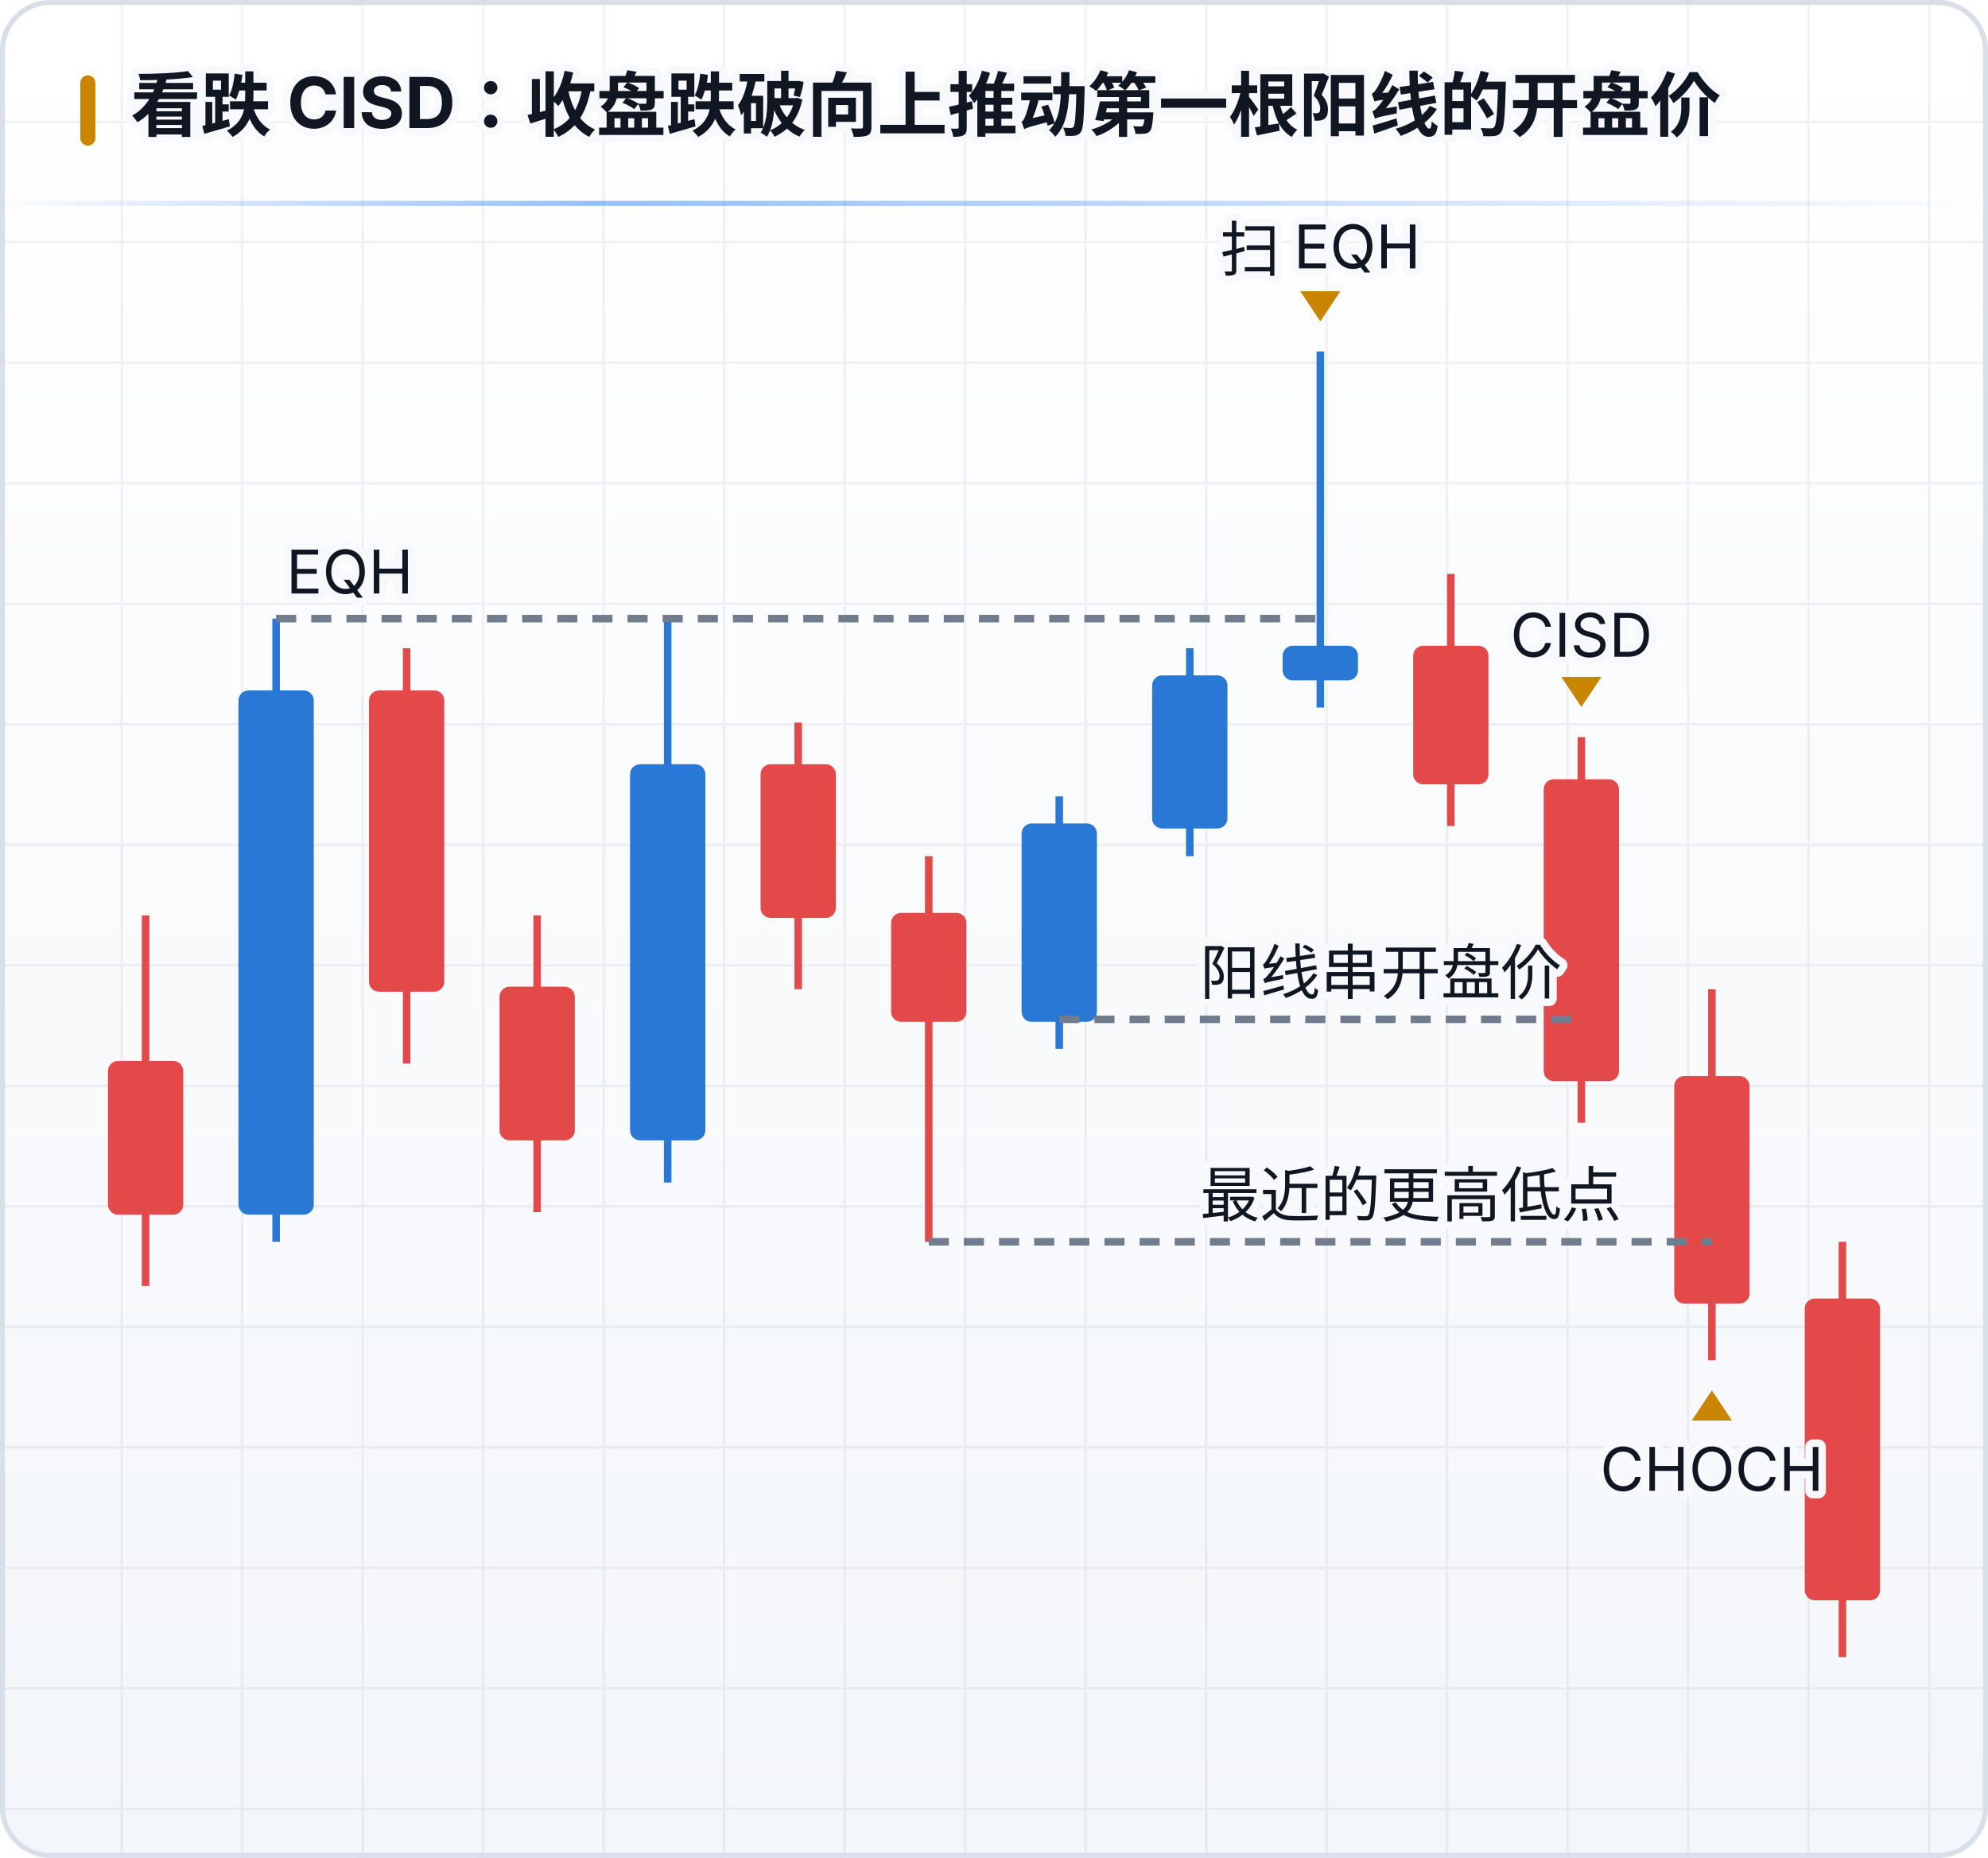
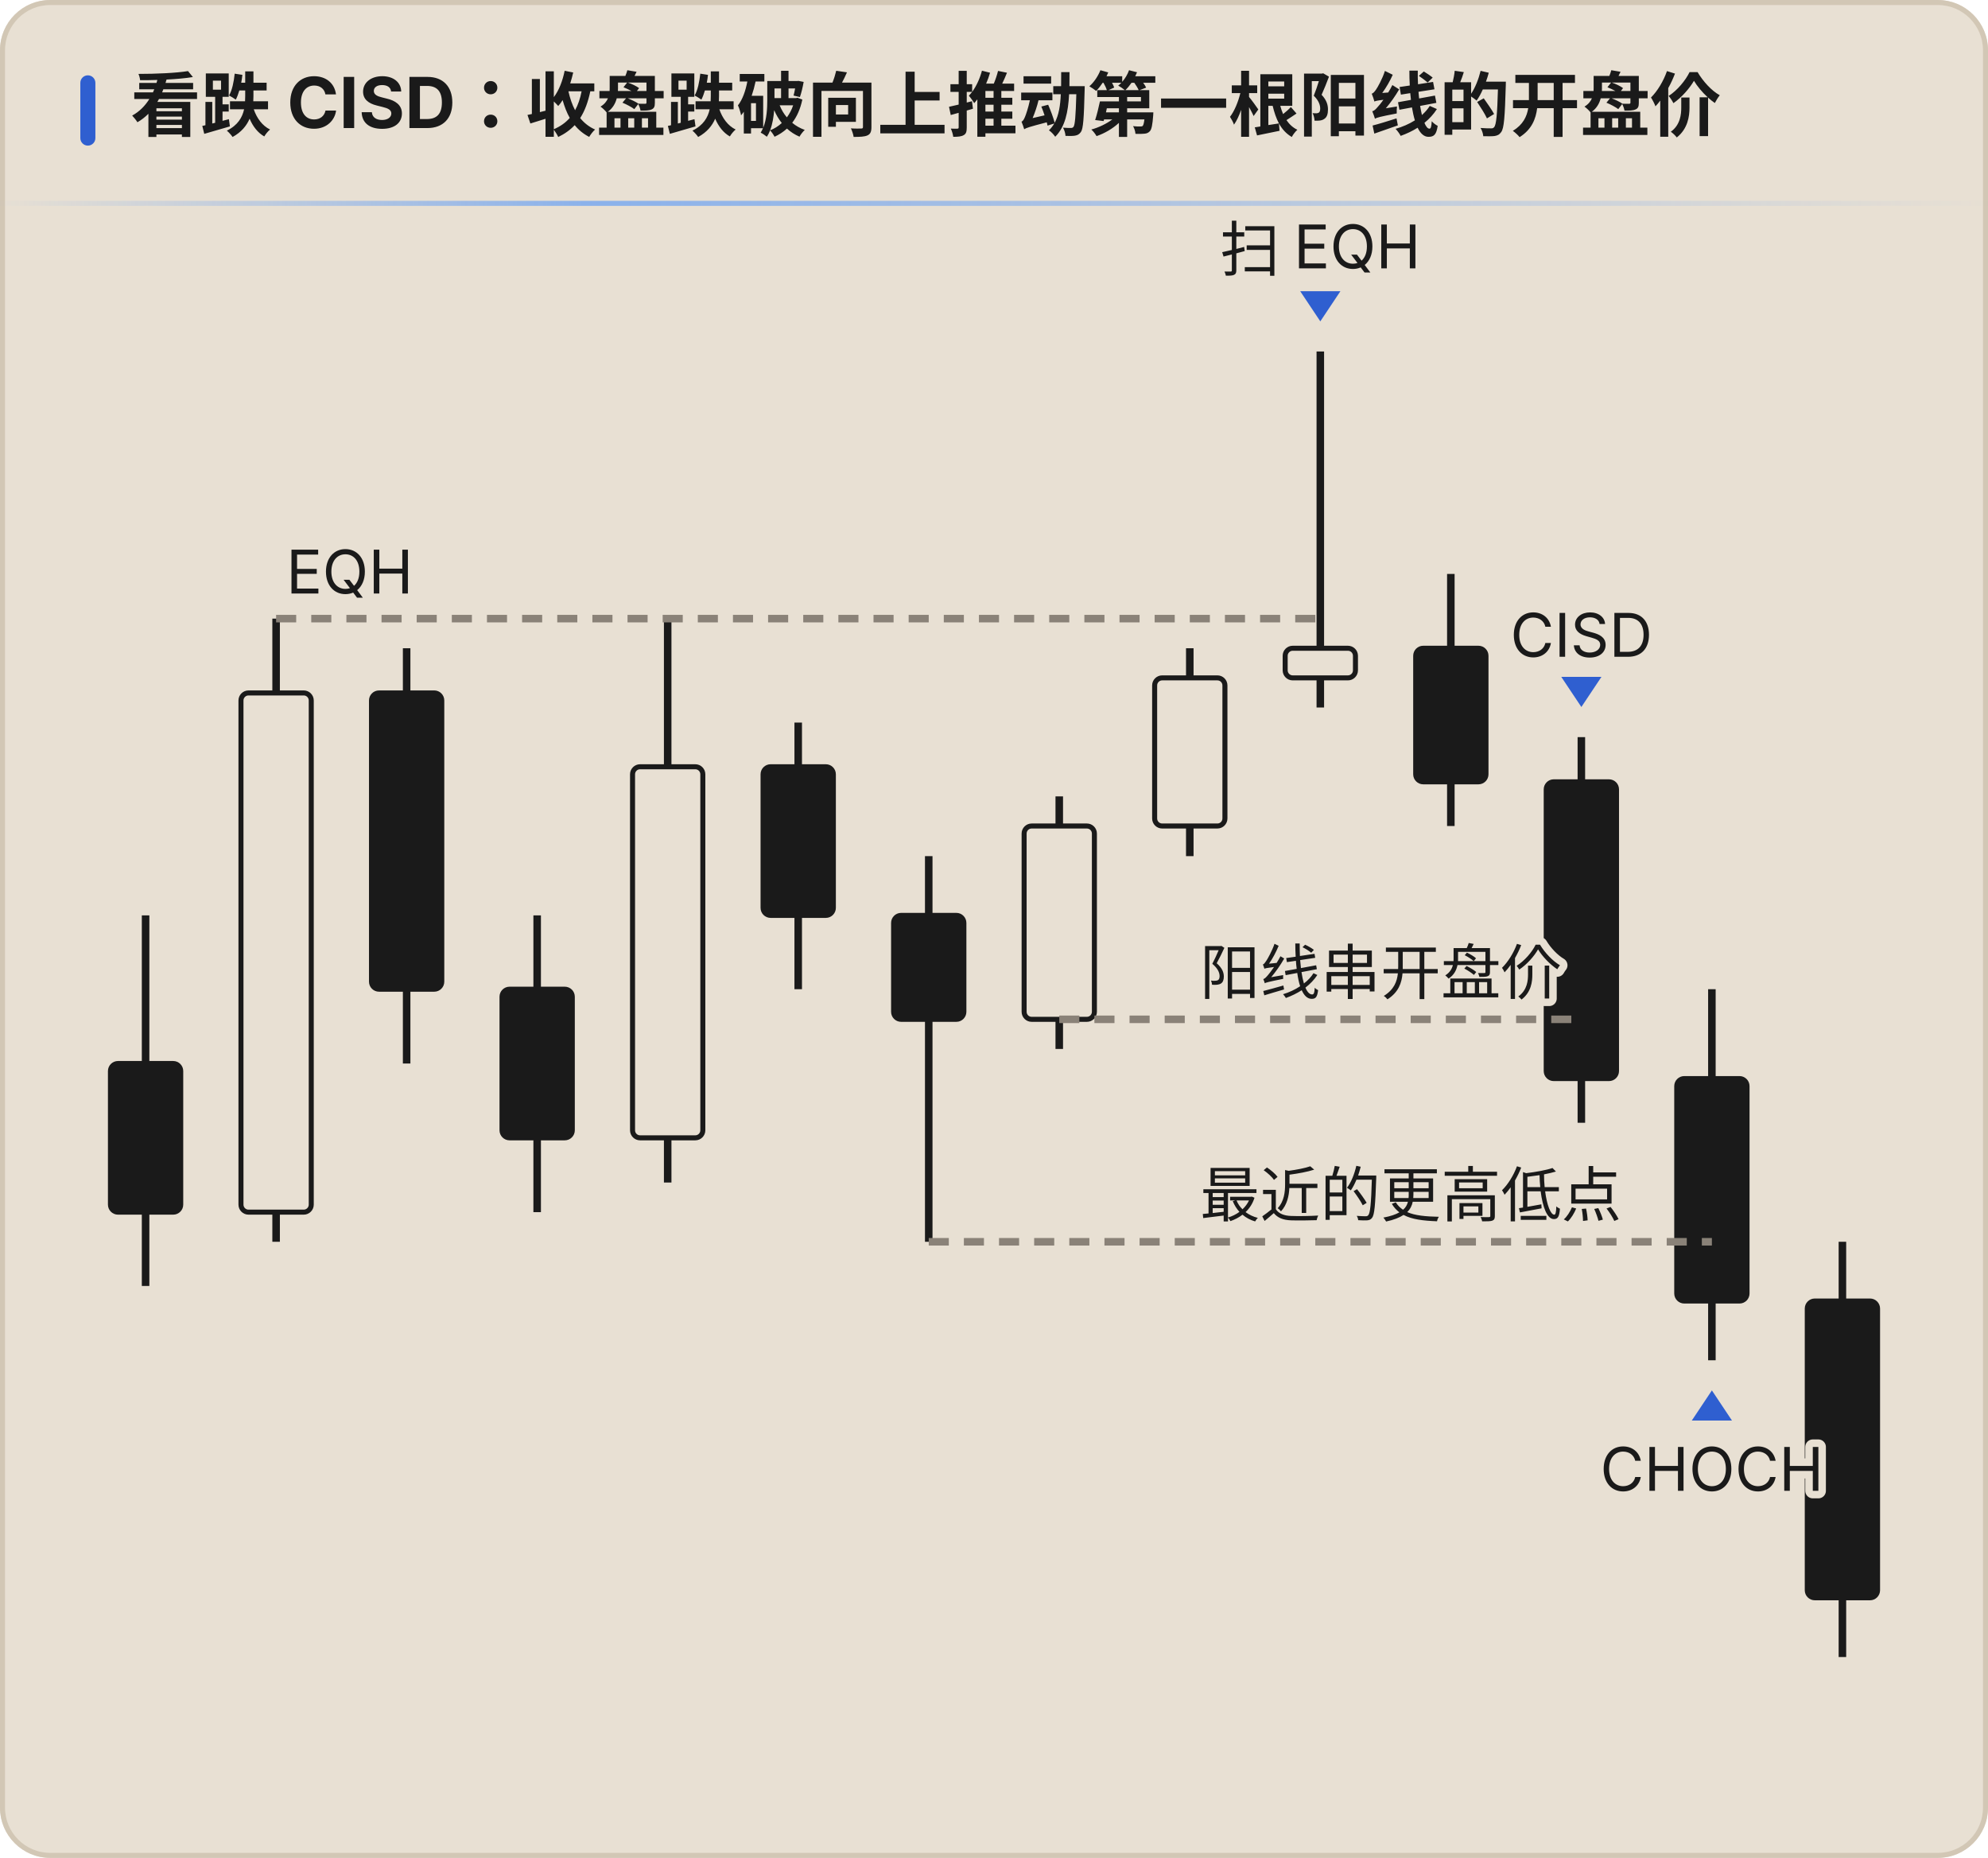
<svg xmlns="http://www.w3.org/2000/svg" width="396" height="370" viewBox="0 0 396 370" role="img" aria-label="看跌 CISD：收盘跌破向上推动第一根阳线的开盘价">
  <style>
  .bg { fill: url(#bg); }
-   .bg-grid { stroke: rgba(28, 60, 110, 0.06); }
-   .frame { fill: none; stroke: #d8dfe9; }
-   .title-mark { fill: #c98500; }
-   .title { fill: #111722; font-weight: 650; font-size: 14px; }
-   text { font-family: -apple-system, BlinkMacSystemFont, 'PingFang SC', 'Microsoft YaHei', sans-serif; font-size: 12px; fill: #111722; paint-order: stroke; stroke: #f7f9fc; stroke-width: 3px; stroke-linejoin: round; }
-   .muted { fill: #475163; }
+   .bg-grid { stroke: none; }
+   .frame { fill: none; stroke: #d2c7b5; }
+   .title-mark { fill: #2f5fd0; }
+   .title { fill: #1a1a1a; font-weight: 650; font-size: 14px; }
+   text { font-family: -apple-system, BlinkMacSystemFont, 'PingFang SC', 'Microsoft YaHei', sans-serif; font-size: 12px; fill: #1a1a1a; paint-order: stroke; stroke: #e8e0d3; stroke-width: 3px; stroke-linejoin: round; }
+   .muted { fill: #5e564b; }
  .wick { stroke-width: 1.5; }
-   .up { fill: #2a78d6; stroke: #2a78d6; }
-   .down { fill: #e34948; stroke: #e34948; }
-   .z-bull { fill: rgba(42, 120, 214, 0.13); stroke: rgba(42, 120, 214, 0.55); }
-   .z-bear { fill: rgba(227, 73, 72, 0.11); stroke: rgba(227, 73, 72, 0.55); }
-   .z-neutral { fill: rgba(71, 81, 99, 0.09); stroke: rgba(71, 81, 99, 0.25); stroke-dasharray: 2 3; }
-   .z-accent { fill: rgba(212, 145, 34, 0.18); stroke: rgba(201, 133, 0, 0.75); }
-   .l-neutral { stroke: #717c8e; stroke-dasharray: 4 3; }
-   .l-stop { stroke: #e34948; stroke-dasharray: 6 3; }
-   .l-target { stroke: #2a78d6; stroke-dasharray: 6 3; }
-   .l-entry { stroke: #c98500; }
-   .bracket { stroke: #717c8e; fill: none; }
-   .grid { stroke: #e4e9f0; stroke-dasharray: 2 4; }
-   .tick { font-family: 'DIN Alternate', 'Bahnschrift', 'Roboto Condensed', sans-serif; font-size: 11px; fill: #717c8e; stroke: none; }
-   .arrow { fill: #c98500; stroke: none; }
+   .up { fill: #e8e0d3; stroke: #1a1a1a; }
+   .down { fill: #1a1a1a; stroke: #1a1a1a; }
+   .z-bull { fill: rgba(62, 142, 65, 0.24); stroke: none; }
+   .z-bear { fill: rgba(192, 80, 77, 0.24); stroke: none; }
+   .z-neutral { fill: rgba(94, 86, 75, 0.08); stroke: rgba(94, 86, 75, 0.3); stroke-dasharray: 2 3; }
+   .z-accent { fill: rgba(47, 95, 208, 0.24); stroke: none; }
+   .l-neutral { stroke: #8a8278; stroke-dasharray: 4 3; }
+   .l-stop { stroke: #c0504d; stroke-dasharray: 6 3; }
+   .l-target { stroke: #3e8e41; stroke-dasharray: 6 3; }
+   .l-entry { stroke: #2f5fd0; }
+   .bracket { stroke: #8a8278; fill: none; }
+   .grid { stroke: rgba(94, 86, 75, 0.12); stroke-dasharray: 2 4; }
+   .tick { font-family: 'DIN Alternate', 'Bahnschrift', 'Roboto Condensed', sans-serif; font-size: 11px; fill: #8a8278; stroke: none; }
+   .arrow { fill: #2f5fd0; stroke: none; }
  .tag rect { stroke-width: 1; }
  .tag text { stroke: none; font-weight: 600; }
-   .t-neutral rect { fill: rgba(71, 81, 99, 0.1); stroke: rgba(71, 81, 99, 0.4); }
-   .t-neutral text { fill: #475163; }
-   .t-stop rect, .t-bear rect { fill: rgba(227, 73, 72, 0.1); stroke: #e34948; }
-   .t-stop text, .t-bear text { fill: #c23a3a; }
-   .t-target rect, .t-bull rect { fill: rgba(42, 120, 214, 0.1); stroke: #2a78d6; }
-   .t-target text, .t-bull text { fill: #1c5cab; }
-   .t-entry rect, .t-accent rect { fill: rgba(212, 145, 34, 0.14); stroke: #c98500; }
-   .t-entry text, .t-accent text { fill: #8a5a0e; }
+   .t-neutral rect { fill: rgba(94, 86, 75, 0.1); stroke: rgba(94, 86, 75, 0.4); }
+   .t-neutral text { fill: #5e564b; }
+   .t-stop rect, .t-bear rect { fill: rgba(192, 80, 77, 0.12); stroke: #c0504d; }
+   .t-stop text, .t-bear text { fill: #a33a37; }
+   .t-target rect, .t-bull rect { fill: rgba(62, 142, 65, 0.12); stroke: #3e8e41; }
+   .t-target text, .t-bull text { fill: #2e7d32; }
+   .t-entry rect, .t-accent rect { fill: rgba(47, 95, 208, 0.1); stroke: #2f5fd0; }
+   .t-entry text, .t-accent text { fill: #24489e; }
  @media (prefers-color-scheme: dark) {
    .bg-grid { stroke: rgba(110, 160, 230, 0.06); }
    .frame { stroke: #1c2839; }
    .title-mark { fill: #f0b44c; }
    .title, text { fill: #e3eaf4; }
    text { stroke: #0a111d; }
    .muted { fill: #a0b0c5; }
-     .up { fill: #3d8bff; stroke: #3d8bff; }
-     .down { fill: #f2555f; stroke: #f2555f; }
-     .candles { filter: url(#glow); }
-     .z-bull { fill: rgba(61, 139, 255, 0.14); stroke: rgba(61, 139, 255, 0.6); }
-     .z-bear { fill: rgba(242, 85, 95, 0.13); stroke: rgba(242, 85, 95, 0.6); }
+     .up { fill: #0b1220; stroke: #c5d0de; }
+     .down { fill: #8a96a8; stroke: #8a96a8; }
+     .z-bull { fill: rgba(92, 191, 96, 0.24); }
+     .z-bear { fill: rgba(242, 85, 95, 0.24); }
    .z-neutral { fill: rgba(160, 176, 197, 0.08); stroke: rgba(160, 176, 197, 0.25); }
-     .z-accent { fill: rgba(240, 180, 76, 0.16); stroke: rgba(240, 180, 76, 0.75); }
+     .z-accent { fill: rgba(240, 180, 76, 0.24); }
    .l-neutral, .bracket { stroke: #8293ab; }
    .l-stop { stroke: #f2555f; }
-     .l-target { stroke: #3d8bff; }
+     .l-target { stroke: #5cbf60; }
    .l-entry { stroke: #f0b44c; }
    .grid { stroke: #182334; }
    .tick { fill: #70829b; }
    .arrow { fill: #f0b44c; }
    .t-neutral rect { fill: rgba(160, 176, 197, 0.1); stroke: rgba(160, 176, 197, 0.45); }
    .t-neutral text { fill: #c5d0de; }
    .t-stop rect, .t-bear rect { fill: rgba(242, 85, 95, 0.16); stroke: #f2555f; }
    .t-stop text, .t-bear text { fill: #ff8f98; }
-     .t-target rect, .t-bull rect { fill: rgba(61, 139, 255, 0.16); stroke: #3d8bff; }
-     .t-target text, .t-bull text { fill: #8cc3ff; }
+     .t-target rect, .t-bull rect { fill: rgba(92, 191, 96, 0.16); stroke: #5cbf60; }
+     .t-target text, .t-bull text { fill: #9fe0a2; }
    .t-entry rect, .t-accent rect { fill: rgba(240, 180, 76, 0.16); stroke: #f0b44c; }
    .t-entry text, .t-accent text { fill: #ffd38a; }
  }
</style>
  <defs>
    <linearGradient id="bg" x1="0" y1="0" x2="0" y2="1">
-       <stop offset="0" stop-color="#ffffff" />
-       <stop offset="1" stop-color="#f3f6fa" />
+       <stop offset="0" stop-color="#e8e0d3" />
+       <stop offset="1" stop-color="#e8e0d3" />
    </linearGradient>
    <linearGradient id="edge" x1="0" y1="0" x2="1" y2="0">
      <stop offset="0" stop-color="#3d8bff" stop-opacity="0" />
      <stop offset="0.3" stop-color="#3d8bff" stop-opacity="0.55" />
      <stop offset="1" stop-color="#3d8bff" stop-opacity="0" />
    </linearGradient>
    <pattern id="paper" width="24" height="24" patternUnits="userSpaceOnUse">
      <path class="bg-grid" d="M24 0H0V24" fill="none" />
    </pattern>
    <filter id="glow" x="-50%" y="-10%" width="200%" height="120%">
      <feGaussianBlur stdDeviation="2.2" result="b" />
      <feMerge>
        <feMergeNode in="b" />
        <feMergeNode in="SourceGraphic" />
      </feMerge>
    </filter>
    <style>@media (prefers-color-scheme: dark) { #bg stop:first-child { stop-color: #0f1828; } #bg stop:last-child { stop-color: #070c16; } }</style>
  </defs>
  <rect class="bg" width="396" height="370" rx="10" />
  <rect width="396" height="370" rx="10" fill="url(#paper)" />
  <rect class="frame" x="0.5" y="0.5" width="395" height="369" rx="9.5" />
  <rect fill="url(#edge)" x="0" y="40" width="396" height="1" />
  <rect class="title-mark" x="16" y="15" width="3" height="14" rx="1.5" />
  <text class="title" x="26" y="26">看跌 CISD：收盘跌破向上推动第一根阳线的开盘价</text>
  <g class="candles">
    <line class="wick down" x1="29" x2="29" y1="182.3" y2="256.1" />
    <rect class="down" x="22" y="211.8" width="14" height="29.6" rx="1.5" />
    <line class="wick up" x1="55" x2="55" y1="123.2" y2="247.3" />
    <rect class="up" x="48" y="138" width="14" height="103.4" rx="1.5" />
    <line class="wick down" x1="81" x2="81" y1="129.1" y2="211.8" />
    <rect class="down" x="74" y="138" width="14" height="59" rx="1.5" />
    <line class="wick down" x1="107" x2="107" y1="182.3" y2="241.4" />
    <rect class="down" x="100" y="197" width="14" height="29.6" rx="1.5" />
    <line class="wick up" x1="133" x2="133" y1="123.2" y2="235.5" />
    <rect class="up" x="126" y="152.7" width="14" height="73.9" rx="1.5" />
    <line class="wick down" x1="159" x2="159" y1="143.9" y2="197" />
    <rect class="down" x="152" y="152.7" width="14" height="29.6" rx="1.5" />
    <line class="wick down" x1="185" x2="185" y1="170.5" y2="247.3" />
    <rect class="down" x="178" y="182.3" width="14" height="20.7" rx="1.5" />
    <line class="wick up" x1="211" x2="211" y1="158.6" y2="208.9" />
    <rect class="up" x="204" y="164.5" width="14" height="38.5" rx="1.5" />
    <line class="wick up" x1="237" x2="237" y1="129.1" y2="170.5" />
    <rect class="up" x="230" y="135" width="14" height="29.5" rx="1.5" />
    <line class="wick up" x1="263" x2="263" y1="70" y2="140.9" />
    <rect class="up" x="256" y="129.1" width="14" height="5.9" rx="1.5" />
    <line class="wick down" x1="289" x2="289" y1="114.3" y2="164.5" />
    <rect class="down" x="282" y="129.1" width="14" height="26.6" rx="1.5" />
    <line class="wick down" x1="315" x2="315" y1="146.8" y2="223.6" />
    <rect class="down" x="308" y="155.7" width="14" height="59.1" rx="1.5" />
    <line class="wick down" x1="341" x2="341" y1="197" y2="270.9" />
    <rect class="down" x="334" y="214.8" width="14" height="44.3" rx="1.5" />
    <line class="wick down" x1="367" x2="367" y1="247.3" y2="330" />
    <rect class="down" x="360" y="259.1" width="14" height="59.1" rx="1.5" />
  </g>
  <line class="l-neutral" x1="55" x2="263" y1="123.2" y2="123.2" stroke-width="1.5" />
  <text x="57" y="118.2">EQH</text>
  <line class="l-neutral" x1="211" x2="315" y1="203" y2="203" stroke-width="1.5" />
  <text x="239" y="198">阳线串开盘价</text>
  <line class="l-neutral" x1="185" x2="341" y1="247.3" y2="247.3" stroke-width="1.5" />
  <text x="239" y="242.3">最近的更高低点</text>
  <path class="arrow" d="M263,64 l-4,-6 h8 z" />
  <text x="263" y="54" text-anchor="middle">扫 EQH</text>
  <path class="arrow" d="M315,140.8 l-4,-6 h8 z" />
  <text x="315" y="130.8" text-anchor="middle">CISD</text>
  <path class="arrow" d="M341,276.9 l-4,6 h8 z" />
  <text x="341" y="296.9" text-anchor="middle">CHOCH</text>
</svg>
